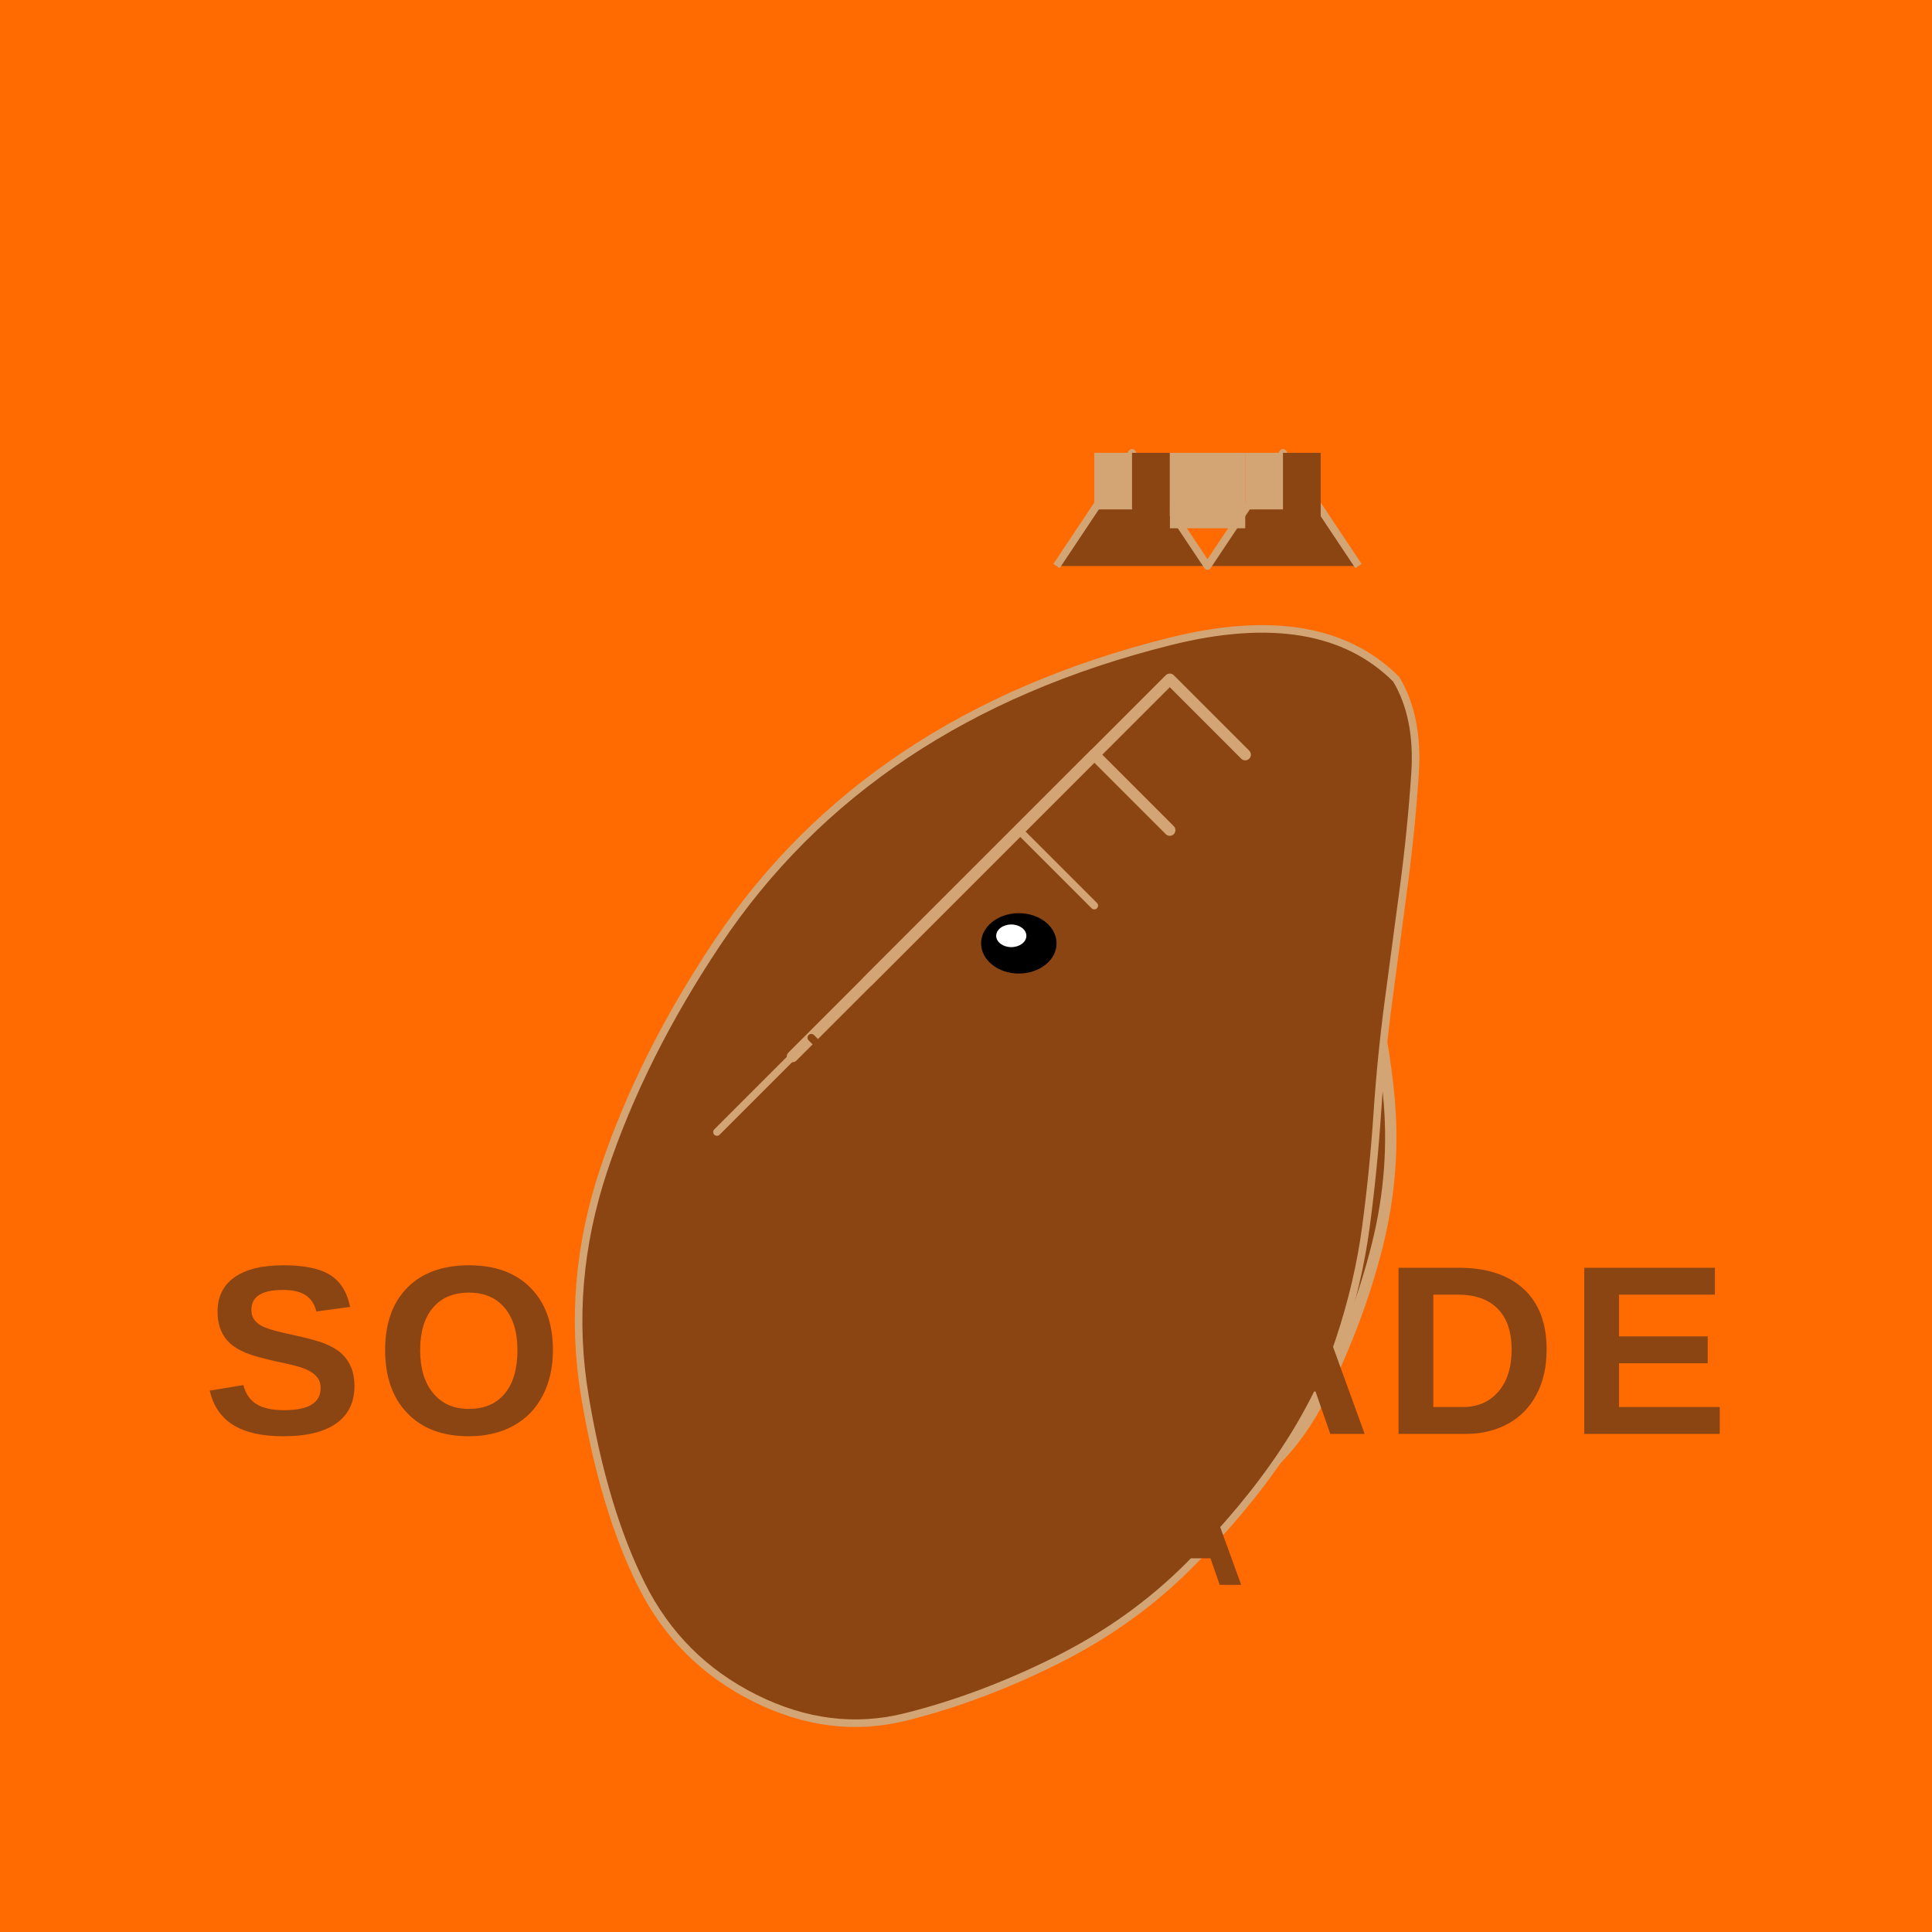
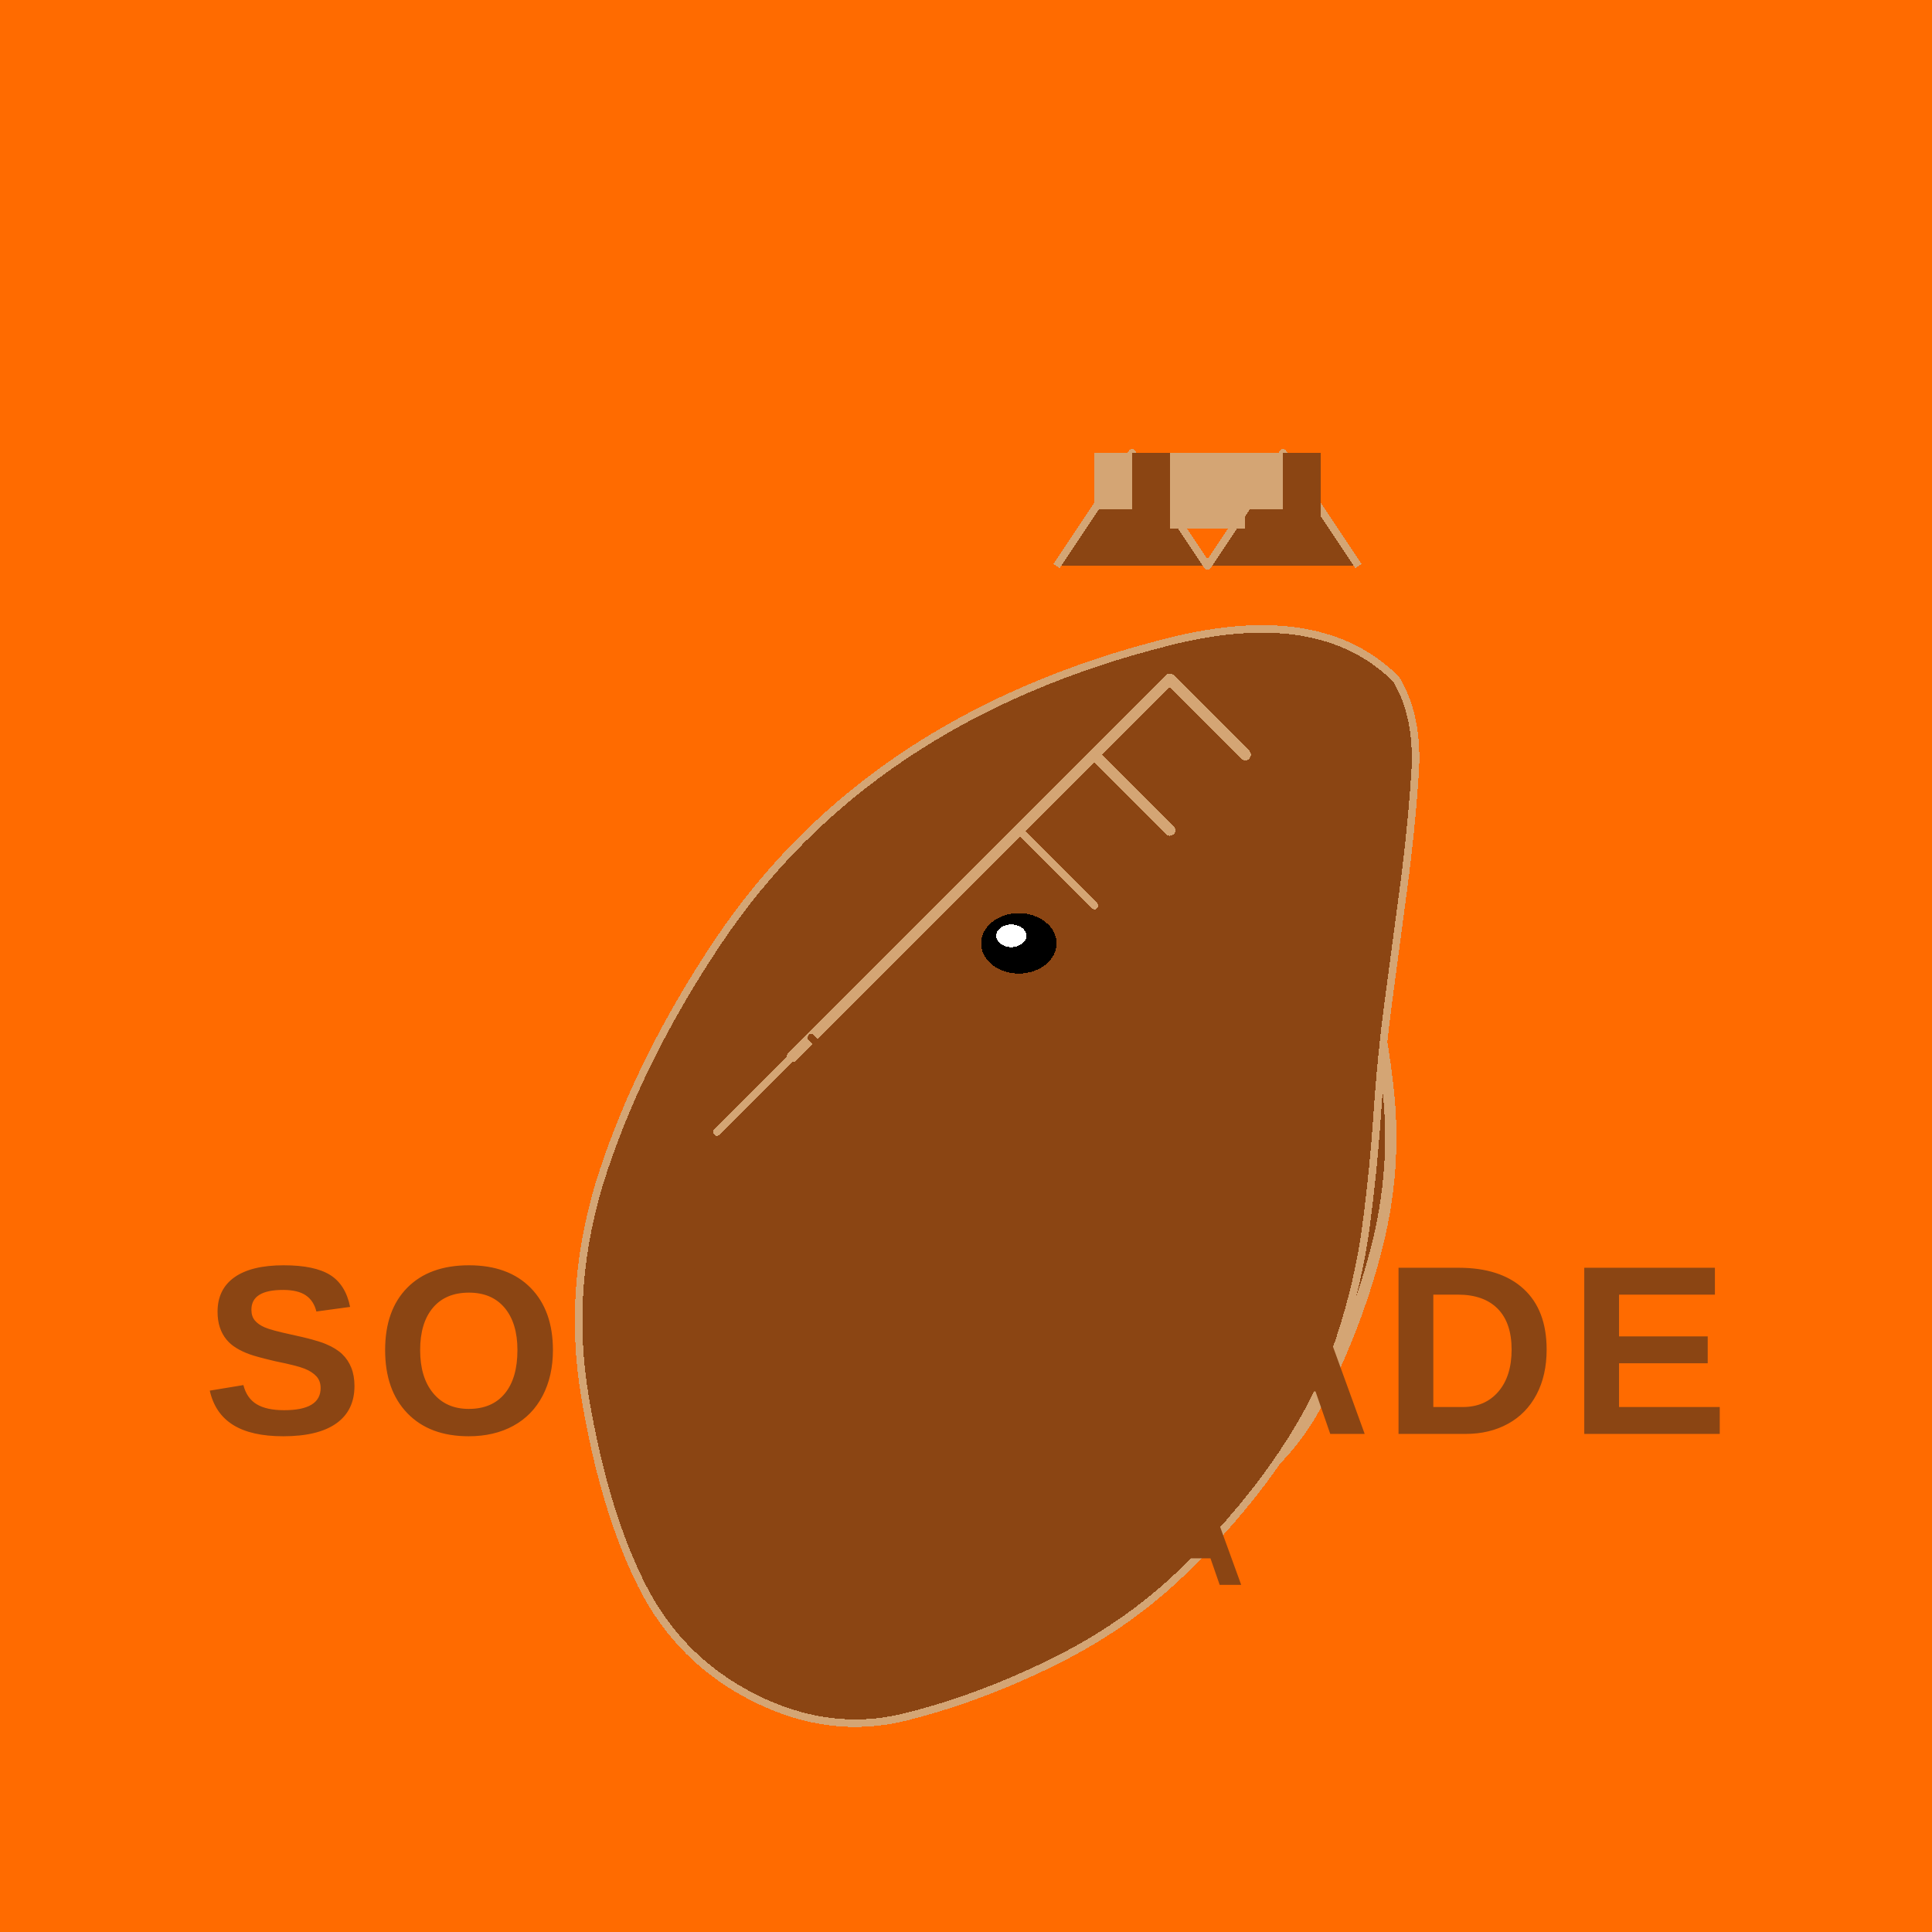
- <svg xmlns="http://www.w3.org/2000/svg" width="512" height="512" viewBox="0 0 512 512">
+ <svg xmlns="http://www.w3.org/2000/svg" width="512" height="512" viewBox="0 0 512 512" shape-rendering="crispEdges" image-rendering="optimizeQuality">
  <rect width="512" height="512" fill="#FF6B00" />
  <g id="lion-head">
    <path d="M360 200 Q330 180 290 190 Q250 200 230 220 Q210 240 200 270 Q190 300 195 330 Q200 360 210 380 Q220 400 240 410 Q260 420 280 415 Q300 410 320 400 Q340 390 350 370 Q360 350 365 330 Q370 310 368 290 Q366 270 360 250 Q354 230 360 200 Z" fill="#8B4513" stroke="#D4A574" stroke-width="3" />
    <path d="M370 180 Q350 160 310 170 Q270 180 240 200 Q210 220 190 250 Q170 280 160 310 Q150 340 155 370 Q160 400 170 420 Q180 440 200 450 Q220 460 240 455 Q260 450 280 440 Q300 430 315 415 Q330 400 340 385 Q350 370 355 355 Q360 340 362 325 Q364 310 365 295 Q366 280 368 265 Q370 250 372 235 Q374 220 375 205 Q376 190 370 180 Z" fill="#8B4513" stroke="#D4A574" stroke-width="2" />
    <path d="M330 200 L310 180 L290 200 L270 220 L250 240 L230 260" stroke="#D4A574" stroke-width="3" fill="none" stroke-linecap="round" stroke-linejoin="round" />
    <path d="M310 220 L290 200 L270 220 L250 240 L230 260 L210 280" stroke="#D4A574" stroke-width="3" fill="none" stroke-linecap="round" stroke-linejoin="round" />
    <path d="M290 240 L270 220 L250 240 L230 260 L210 280 L190 300" stroke="#D4A574" stroke-width="2" fill="none" stroke-linecap="round" stroke-linejoin="round" />
    <g id="crown">
      <path d="M280 150 L300 120 L320 150 L340 120 L360 150" fill="#8B4513" stroke="#D4A574" stroke-width="2" stroke-linejoin="round" />
      <rect x="290" y="120" width="20" height="15" fill="#D4A574" />
      <rect x="330" y="120" width="20" height="15" fill="#D4A574" />
      <rect x="310" y="120" width="20" height="20" fill="#D4A574" />
      <rect x="300" y="120" width="10" height="25" fill="#8B4513" />
      <rect x="340" y="120" width="10" height="25" fill="#8B4513" />
    </g>
    <ellipse cx="270" cy="250" rx="10" ry="8" fill="#000000" />
    <ellipse cx="268" cy="248" rx="4" ry="3" fill="#FFFFFF" />
    <path d="M230 280 Q225 285 220 280" stroke="#8B4513" stroke-width="2" fill="none" />
    <path d="M220 280 L215 275" stroke="#8B4513" stroke-width="2" fill="none" stroke-linecap="round" />
    <path d="M220 280 L215 285" stroke="#8B4513" stroke-width="2" fill="none" stroke-linecap="round" />
    <ellipse cx="230" cy="280" rx="10" ry="6" fill="#8B4513" />
  </g>
  <text x="256" y="380" font-family="Arial, sans-serif" font-size="64" font-weight="bold" fill="#8B4513" text-anchor="middle" letter-spacing="3">SOCIEDADE</text>
  <text x="256" y="420" font-family="Arial, sans-serif" font-size="40" font-weight="600" fill="#8B4513" text-anchor="middle" letter-spacing="2">NUTRA</text>
</svg>
